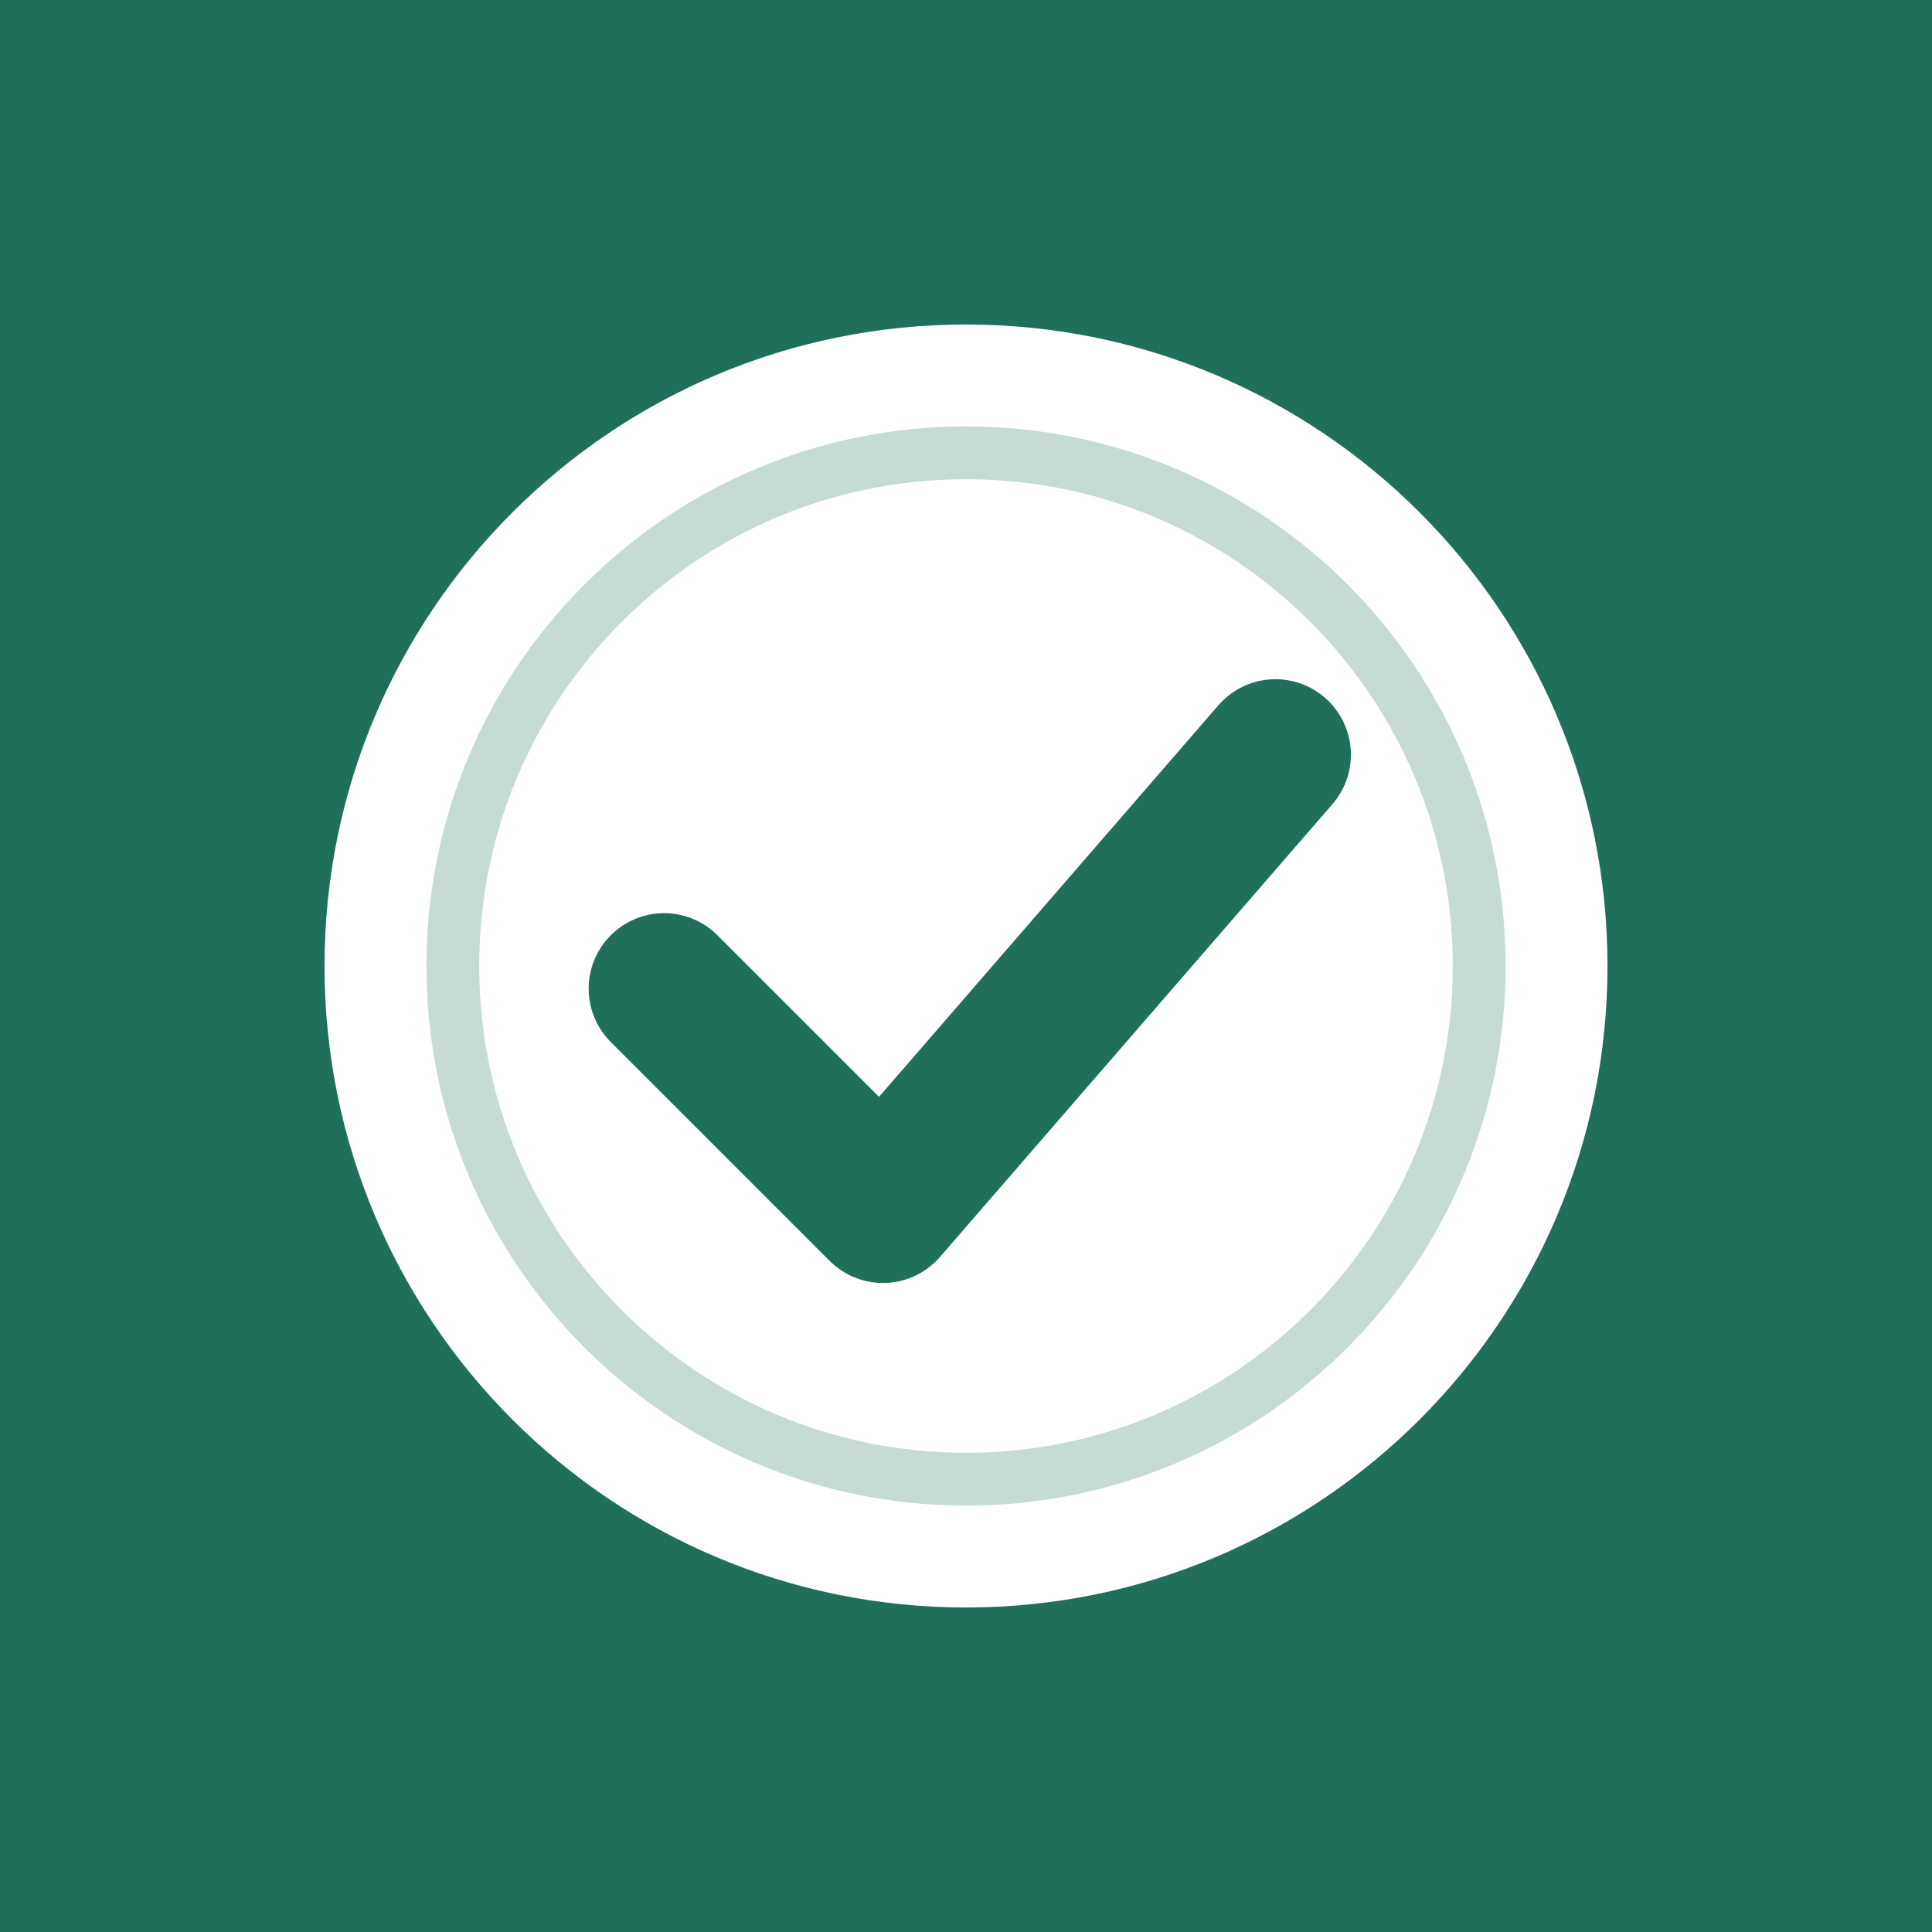
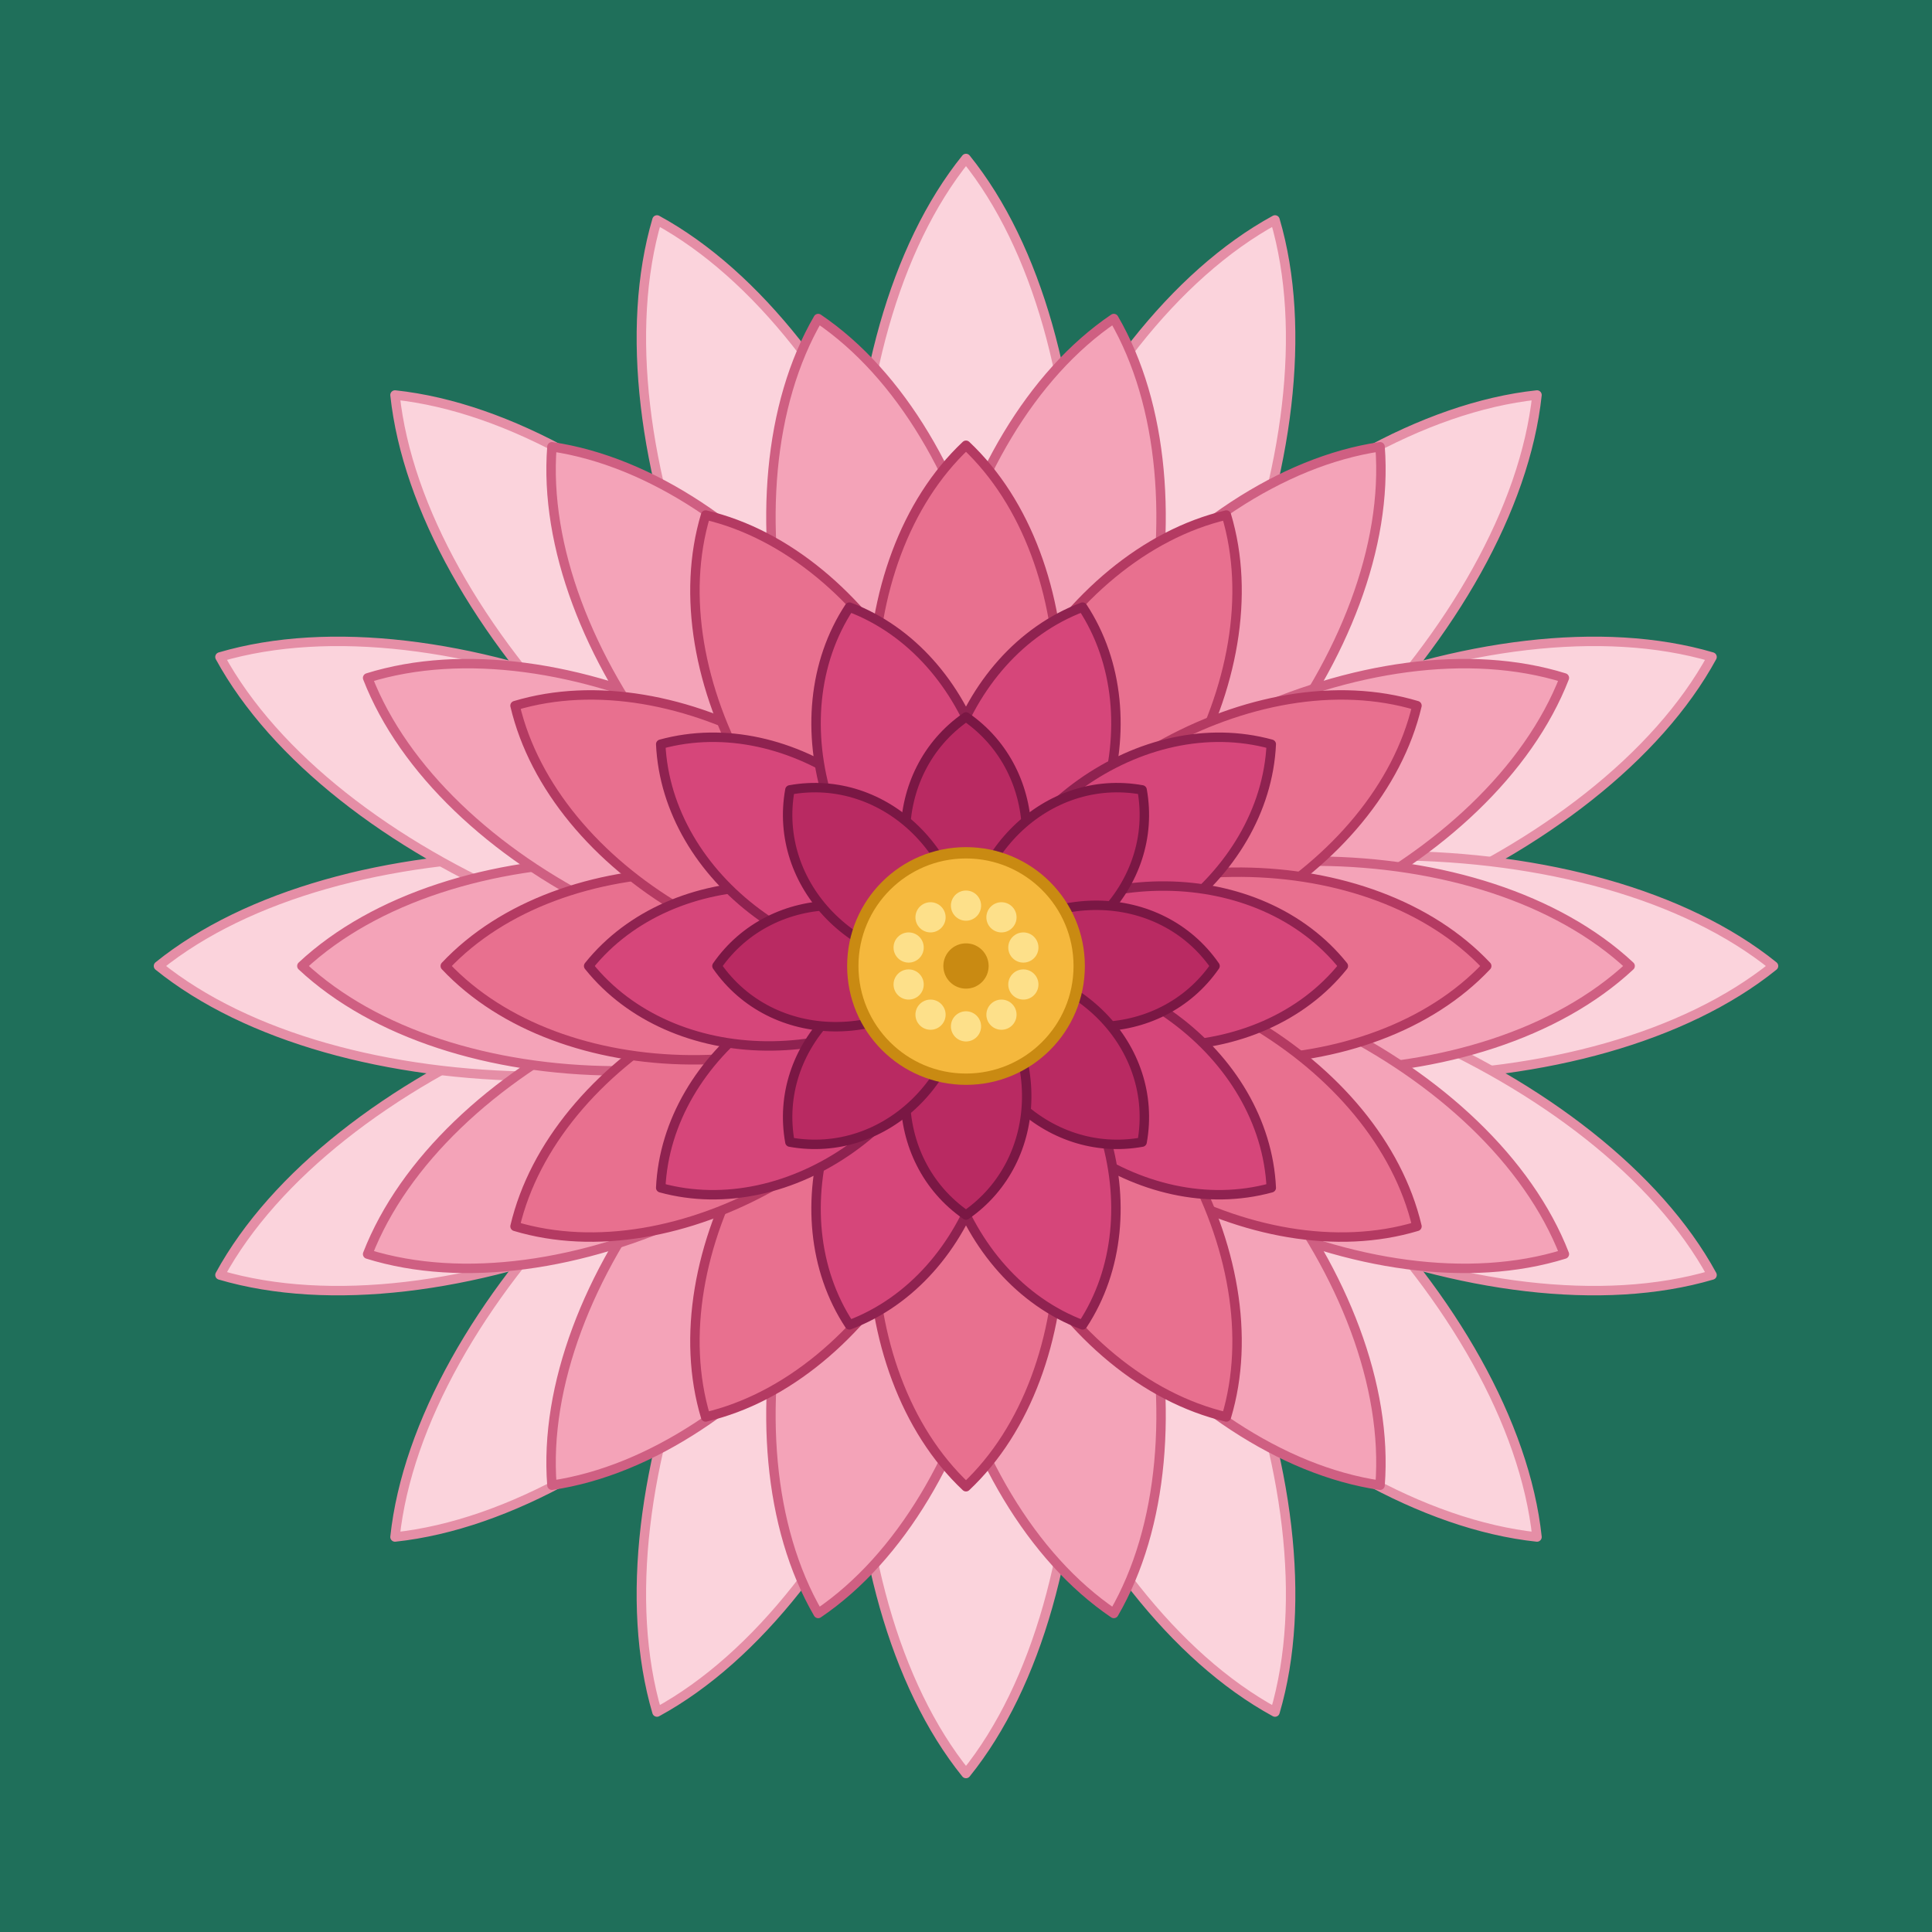
<svg xmlns="http://www.w3.org/2000/svg" viewBox="0 0 512 512">
  <rect width="512" height="512" fill="#1f6f5a" />
-   <circle cx="256" cy="256" r="170" fill="#ffffff" />
-   <circle cx="256" cy="256" r="136" fill="none" stroke="#1f6f5a" stroke-width="14" opacity="0.25" />
-   <path d="M176 262l58 58 104-120" fill="none" stroke="#1f6f5a" stroke-width="40" stroke-linecap="round" stroke-linejoin="round" />
+   <g transform="translate(256 256) scale(1.0)">
+     <path d="M0,0 C40.0,-64.2 38.0,-166.9 0,-214.0 C-38.0,-166.9 -40.0,-64.2 0,0 Z" transform="rotate(0.00)" fill="#fbd3dc" stroke="#e58ea6" stroke-width="2.5" stroke-linejoin="round" />
+     <path d="M0,0 C40.0,-64.2 38.0,-166.9 0,-214.0 C-38.0,-166.9 -40.0,-64.2 0,0 Z" transform="rotate(22.50)" fill="#fbd3dc" stroke="#e58ea6" stroke-width="2.5" stroke-linejoin="round" />
+     <path d="M0,0 C40.0,-64.2 38.0,-166.9 0,-214.0 C-38.0,-166.9 -40.0,-64.2 0,0 Z" transform="rotate(45.00)" fill="#fbd3dc" stroke="#e58ea6" stroke-width="2.5" stroke-linejoin="round" />
+     <path d="M0,0 C40.0,-64.2 38.0,-166.9 0,-214.0 C-38.0,-166.9 -40.0,-64.2 0,0 Z" transform="rotate(67.50)" fill="#fbd3dc" stroke="#e58ea6" stroke-width="2.5" stroke-linejoin="round" />
+     <path d="M0,0 C40.0,-64.2 38.0,-166.9 0,-214.0 C-38.0,-166.9 -40.0,-64.2 0,0 Z" transform="rotate(90.00)" fill="#fbd3dc" stroke="#e58ea6" stroke-width="2.5" stroke-linejoin="round" />
+     <path d="M0,0 C40.0,-64.2 38.0,-166.9 0,-214.0 C-38.0,-166.9 -40.0,-64.2 0,0 Z" transform="rotate(112.50)" fill="#fbd3dc" stroke="#e58ea6" stroke-width="2.5" stroke-linejoin="round" />
+     <path d="M0,0 C40.0,-64.2 38.0,-166.9 0,-214.0 C-38.0,-166.9 -40.0,-64.2 0,0 Z" transform="rotate(135.00)" fill="#fbd3dc" stroke="#e58ea6" stroke-width="2.5" stroke-linejoin="round" />
+     <path d="M0,0 C40.0,-64.2 38.0,-166.9 0,-214.0 C-38.0,-166.9 -40.0,-64.2 0,0 Z" transform="rotate(157.50)" fill="#fbd3dc" stroke="#e58ea6" stroke-width="2.5" stroke-linejoin="round" />
+     <path d="M0,0 C40.0,-64.2 38.0,-166.9 0,-214.0 C-38.0,-166.9 -40.0,-64.2 0,0 Z" transform="rotate(180.00)" fill="#fbd3dc" stroke="#e58ea6" stroke-width="2.5" stroke-linejoin="round" />
+     <path d="M0,0 C40.0,-64.2 38.0,-166.9 0,-214.0 C-38.0,-166.9 -40.0,-64.2 0,0 Z" transform="rotate(202.50)" fill="#fbd3dc" stroke="#e58ea6" stroke-width="2.5" stroke-linejoin="round" />
+     <path d="M0,0 C40.0,-64.2 38.0,-166.9 0,-214.0 C-38.0,-166.9 -40.0,-64.2 0,0 Z" transform="rotate(225.00)" fill="#fbd3dc" stroke="#e58ea6" stroke-width="2.5" stroke-linejoin="round" />
+     <path d="M0,0 C40.0,-64.2 38.0,-166.9 0,-214.0 C-38.0,-166.9 -40.0,-64.2 0,0 Z" transform="rotate(247.50)" fill="#fbd3dc" stroke="#e58ea6" stroke-width="2.5" stroke-linejoin="round" />
+     <path d="M0,0 C40.0,-64.2 38.0,-166.9 0,-214.0 C-38.0,-166.9 -40.0,-64.2 0,0 Z" transform="rotate(270.00)" fill="#fbd3dc" stroke="#e58ea6" stroke-width="2.5" stroke-linejoin="round" />
+     <path d="M0,0 C40.0,-64.2 38.0,-166.9 0,-214.0 C-38.0,-166.9 -40.0,-64.2 0,0 Z" transform="rotate(292.50)" fill="#fbd3dc" stroke="#e58ea6" stroke-width="2.5" stroke-linejoin="round" />
+     <path d="M0,0 C40.0,-64.2 38.0,-166.9 0,-214.0 C-38.0,-166.9 -40.0,-64.2 0,0 Z" transform="rotate(315.00)" fill="#fbd3dc" stroke="#e58ea6" stroke-width="2.5" stroke-linejoin="round" />
+     <path d="M0,0 C40.0,-64.2 38.0,-166.9 0,-214.0 C-38.0,-166.9 -40.0,-64.2 0,0 Z" transform="rotate(337.50)" fill="#fbd3dc" stroke="#e58ea6" stroke-width="2.5" stroke-linejoin="round" />
+     <path d="M0,0 C38.0,-52.8 36.1,-137.3 0,-176.0 C-36.1,-137.3 -38.0,-52.8 0,0 Z" transform="rotate(12.86)" fill="#f4a3b8" stroke="#cf5f82" stroke-width="2.5" stroke-linejoin="round" />
+     <path d="M0,0 C38.0,-52.8 36.1,-137.3 0,-176.0 C-36.1,-137.3 -38.0,-52.8 0,0 Z" transform="rotate(38.57)" fill="#f4a3b8" stroke="#cf5f82" stroke-width="2.5" stroke-linejoin="round" />
+     <path d="M0,0 C38.0,-52.8 36.1,-137.3 0,-176.0 C-36.1,-137.3 -38.0,-52.8 0,0 Z" transform="rotate(64.29)" fill="#f4a3b8" stroke="#cf5f82" stroke-width="2.5" stroke-linejoin="round" />
+     <path d="M0,0 C38.0,-52.8 36.1,-137.3 0,-176.0 C-36.1,-137.3 -38.0,-52.8 0,0 Z" transform="rotate(90.00)" fill="#f4a3b8" stroke="#cf5f82" stroke-width="2.5" stroke-linejoin="round" />
+     <path d="M0,0 C38.0,-52.8 36.1,-137.3 0,-176.0 C-36.1,-137.3 -38.0,-52.8 0,0 Z" transform="rotate(115.71)" fill="#f4a3b8" stroke="#cf5f82" stroke-width="2.5" stroke-linejoin="round" />
+     <path d="M0,0 C38.0,-52.8 36.1,-137.3 0,-176.0 C-36.1,-137.3 -38.0,-52.8 0,0 Z" transform="rotate(141.43)" fill="#f4a3b8" stroke="#cf5f82" stroke-width="2.5" stroke-linejoin="round" />
+     <path d="M0,0 C38.0,-52.8 36.1,-137.3 0,-176.0 C-36.1,-137.3 -38.0,-52.8 0,0 Z" transform="rotate(167.14)" fill="#f4a3b8" stroke="#cf5f82" stroke-width="2.5" stroke-linejoin="round" />
+     <path d="M0,0 C38.0,-52.8 36.1,-137.3 0,-176.0 C-36.1,-137.3 -38.0,-52.8 0,0 Z" transform="rotate(192.86)" fill="#f4a3b8" stroke="#cf5f82" stroke-width="2.5" stroke-linejoin="round" />
+     <path d="M0,0 C38.0,-52.8 36.1,-137.3 0,-176.0 C-36.1,-137.3 -38.0,-52.8 0,0 Z" transform="rotate(218.57)" fill="#f4a3b8" stroke="#cf5f82" stroke-width="2.5" stroke-linejoin="round" />
+     <path d="M0,0 C38.0,-52.8 36.1,-137.3 0,-176.0 C-36.1,-137.3 -38.0,-52.8 0,0 Z" transform="rotate(244.29)" fill="#f4a3b8" stroke="#cf5f82" stroke-width="2.5" stroke-linejoin="round" />
+     <path d="M0,0 C38.0,-52.8 36.1,-137.3 0,-176.0 C-36.1,-137.3 -38.0,-52.8 0,0 Z" transform="rotate(270.00)" fill="#f4a3b8" stroke="#cf5f82" stroke-width="2.5" stroke-linejoin="round" />
+     <path d="M0,0 C38.0,-52.8 36.1,-137.3 0,-176.0 C-36.1,-137.3 -38.0,-52.8 0,0 Z" transform="rotate(295.71)" fill="#f4a3b8" stroke="#cf5f82" stroke-width="2.5" stroke-linejoin="round" />
+     <path d="M0,0 C38.0,-52.8 36.1,-137.3 0,-176.0 C-36.1,-137.3 -38.0,-52.8 0,0 Z" transform="rotate(321.43)" fill="#f4a3b8" stroke="#cf5f82" stroke-width="2.5" stroke-linejoin="round" />
+     <path d="M0,0 C38.0,-52.8 36.1,-137.3 0,-176.0 C-36.1,-137.3 -38.0,-52.8 0,0 Z" transform="rotate(347.14)" fill="#f4a3b8" stroke="#cf5f82" stroke-width="2.5" stroke-linejoin="round" />
+     <path d="M0,0 C34.0,-41.4 32.3,-107.6 0,-138.0 C-32.3,-107.6 -34.0,-41.4 0,0 Z" transform="rotate(0.00)" fill="#e8708f" stroke="#b43a62" stroke-width="2.5" stroke-linejoin="round" />
+     <path d="M0,0 C34.0,-41.4 32.3,-107.6 0,-138.0 C-32.3,-107.6 -34.0,-41.4 0,0 Z" transform="rotate(30.00)" fill="#e8708f" stroke="#b43a62" stroke-width="2.5" stroke-linejoin="round" />
+     <path d="M0,0 C34.0,-41.4 32.3,-107.6 0,-138.0 C-32.3,-107.6 -34.0,-41.4 0,0 Z" transform="rotate(60.00)" fill="#e8708f" stroke="#b43a62" stroke-width="2.5" stroke-linejoin="round" />
+     <path d="M0,0 C34.0,-41.4 32.3,-107.6 0,-138.0 C-32.3,-107.6 -34.0,-41.4 0,0 Z" transform="rotate(90.00)" fill="#e8708f" stroke="#b43a62" stroke-width="2.5" stroke-linejoin="round" />
+     <path d="M0,0 C34.0,-41.4 32.3,-107.6 0,-138.0 C-32.3,-107.6 -34.0,-41.4 0,0 Z" transform="rotate(120.00)" fill="#e8708f" stroke="#b43a62" stroke-width="2.5" stroke-linejoin="round" />
+     <path d="M0,0 C34.0,-41.4 32.3,-107.6 0,-138.0 C-32.3,-107.6 -34.0,-41.4 0,0 Z" transform="rotate(150.00)" fill="#e8708f" stroke="#b43a62" stroke-width="2.5" stroke-linejoin="round" />
+     <path d="M0,0 C34.0,-41.4 32.3,-107.6 0,-138.0 C-32.3,-107.6 -34.0,-41.4 0,0 Z" transform="rotate(180.00)" fill="#e8708f" stroke="#b43a62" stroke-width="2.5" stroke-linejoin="round" />
+     <path d="M0,0 C34.0,-41.4 32.3,-107.6 0,-138.0 C-32.3,-107.6 -34.0,-41.4 0,0 Z" transform="rotate(210.00)" fill="#e8708f" stroke="#b43a62" stroke-width="2.5" stroke-linejoin="round" />
+     <path d="M0,0 C34.0,-41.4 32.3,-107.6 0,-138.0 C-32.3,-107.6 -34.0,-41.4 0,0 Z" transform="rotate(240.00)" fill="#e8708f" stroke="#b43a62" stroke-width="2.5" stroke-linejoin="round" />
+     <path d="M0,0 C34.0,-41.4 32.3,-107.6 0,-138.0 C-32.3,-107.6 -34.0,-41.4 0,0 Z" transform="rotate(270.00)" fill="#e8708f" stroke="#b43a62" stroke-width="2.5" stroke-linejoin="round" />
+     <path d="M0,0 C34.0,-41.4 32.3,-107.6 0,-138.0 C-32.3,-107.6 -34.0,-41.4 0,0 Z" transform="rotate(300.00)" fill="#e8708f" stroke="#b43a62" stroke-width="2.5" stroke-linejoin="round" />
+     <path d="M0,0 C34.0,-41.4 32.3,-107.6 0,-138.0 C-32.3,-107.6 -34.0,-41.4 0,0 Z" transform="rotate(330.00)" fill="#e8708f" stroke="#b43a62" stroke-width="2.5" stroke-linejoin="round" />
+     <path d="M0,0 C29.0,-30.0 27.5,-78.0 0,-100.0 C-27.5,-78.0 -29.0,-30.0 0,0 Z" transform="rotate(18.00)" fill="#d6467a" stroke="#8f2250" stroke-width="2.5" stroke-linejoin="round" />
+     <path d="M0,0 C29.0,-30.0 27.5,-78.0 0,-100.0 C-27.5,-78.0 -29.0,-30.0 0,0 Z" transform="rotate(54.00)" fill="#d6467a" stroke="#8f2250" stroke-width="2.5" stroke-linejoin="round" />
+     <path d="M0,0 C29.0,-30.0 27.5,-78.0 0,-100.0 C-27.5,-78.0 -29.0,-30.0 0,0 Z" transform="rotate(90.00)" fill="#d6467a" stroke="#8f2250" stroke-width="2.5" stroke-linejoin="round" />
+     <path d="M0,0 C29.0,-30.0 27.5,-78.0 0,-100.0 C-27.5,-78.0 -29.0,-30.0 0,0 Z" transform="rotate(126.00)" fill="#d6467a" stroke="#8f2250" stroke-width="2.5" stroke-linejoin="round" />
+     <path d="M0,0 C29.0,-30.0 27.5,-78.0 0,-100.0 C-27.5,-78.0 -29.0,-30.0 0,0 Z" transform="rotate(162.00)" fill="#d6467a" stroke="#8f2250" stroke-width="2.5" stroke-linejoin="round" />
+     <path d="M0,0 C29.0,-30.0 27.5,-78.0 0,-100.0 C-27.5,-78.0 -29.0,-30.0 0,0 Z" transform="rotate(198.00)" fill="#d6467a" stroke="#8f2250" stroke-width="2.5" stroke-linejoin="round" />
+     <path d="M0,0 C29.0,-30.0 27.5,-78.0 0,-100.0 C-27.5,-78.0 -29.0,-30.0 0,0 Z" transform="rotate(234.00)" fill="#d6467a" stroke="#8f2250" stroke-width="2.5" stroke-linejoin="round" />
+     <path d="M0,0 C29.0,-30.0 27.5,-78.0 0,-100.0 C-27.5,-78.0 -29.0,-30.0 0,0 Z" transform="rotate(270.00)" fill="#d6467a" stroke="#8f2250" stroke-width="2.5" stroke-linejoin="round" />
+     <path d="M0,0 C29.0,-30.0 27.5,-78.0 0,-100.0 C-27.5,-78.0 -29.0,-30.0 0,0 Z" transform="rotate(306.00)" fill="#d6467a" stroke="#8f2250" stroke-width="2.5" stroke-linejoin="round" />
+     <path d="M0,0 C29.0,-30.0 27.5,-78.0 0,-100.0 C-27.5,-78.0 -29.0,-30.0 0,0 Z" transform="rotate(342.00)" fill="#d6467a" stroke="#8f2250" stroke-width="2.5" stroke-linejoin="round" />
+     <path d="M0,0 C22.0,-19.8 20.9,-51.5 0,-66.0 C-20.9,-51.5 -22.0,-19.8 0,0 Z" transform="rotate(0.00)" fill="#b92a62" stroke="#7a1744" stroke-width="2.5" stroke-linejoin="round" />
+     <path d="M0,0 C22.0,-19.8 20.9,-51.5 0,-66.0 C-20.9,-51.5 -22.0,-19.8 0,0 Z" transform="rotate(45.00)" fill="#b92a62" stroke="#7a1744" stroke-width="2.5" stroke-linejoin="round" />
+     <path d="M0,0 C22.0,-19.8 20.9,-51.5 0,-66.0 C-20.9,-51.5 -22.0,-19.8 0,0 Z" transform="rotate(90.00)" fill="#b92a62" stroke="#7a1744" stroke-width="2.5" stroke-linejoin="round" />
+     <path d="M0,0 C22.0,-19.8 20.9,-51.5 0,-66.0 C-20.9,-51.5 -22.0,-19.8 0,0 Z" transform="rotate(135.00)" fill="#b92a62" stroke="#7a1744" stroke-width="2.5" stroke-linejoin="round" />
+     <path d="M0,0 C22.0,-19.8 20.9,-51.5 0,-66.0 C-20.9,-51.5 -22.0,-19.8 0,0 Z" transform="rotate(180.00)" fill="#b92a62" stroke="#7a1744" stroke-width="2.5" stroke-linejoin="round" />
+     <path d="M0,0 C22.0,-19.8 20.9,-51.5 0,-66.0 C-20.9,-51.5 -22.0,-19.8 0,0 Z" transform="rotate(225.00)" fill="#b92a62" stroke="#7a1744" stroke-width="2.5" stroke-linejoin="round" />
+     <path d="M0,0 C22.0,-19.8 20.9,-51.5 0,-66.0 C-20.9,-51.5 -22.0,-19.8 0,0 Z" transform="rotate(270.00)" fill="#b92a62" stroke="#7a1744" stroke-width="2.5" stroke-linejoin="round" />
+     <path d="M0,0 C22.0,-19.8 20.9,-51.5 0,-66.0 C-20.9,-51.5 -22.0,-19.8 0,0 Z" transform="rotate(315.00)" fill="#b92a62" stroke="#7a1744" stroke-width="2.5" stroke-linejoin="round" />
+     <circle r="30" fill="#f5b83d" stroke="#c98a12" stroke-width="3" />
+     <circle cx="0.0" cy="-16.0" r="4" fill="#fde08a" />
+     <circle cx="9.4" cy="-12.9" r="4" fill="#fde08a" />
+     <circle cx="15.2" cy="-4.9" r="4" fill="#fde08a" />
+     <circle cx="15.2" cy="4.9" r="4" fill="#fde08a" />
+     <circle cx="9.4" cy="12.9" r="4" fill="#fde08a" />
+     <circle cx="0.0" cy="16.0" r="4" fill="#fde08a" />
+     <circle cx="-9.4" cy="12.9" r="4" fill="#fde08a" />
+     <circle cx="-15.2" cy="4.9" r="4" fill="#fde08a" />
+     <circle cx="-15.2" cy="-4.9" r="4" fill="#fde08a" />
+     <circle cx="-9.4" cy="-12.9" r="4" fill="#fde08a" />
+     <circle r="6" fill="#c98a12" />
+   </g>
</svg>
